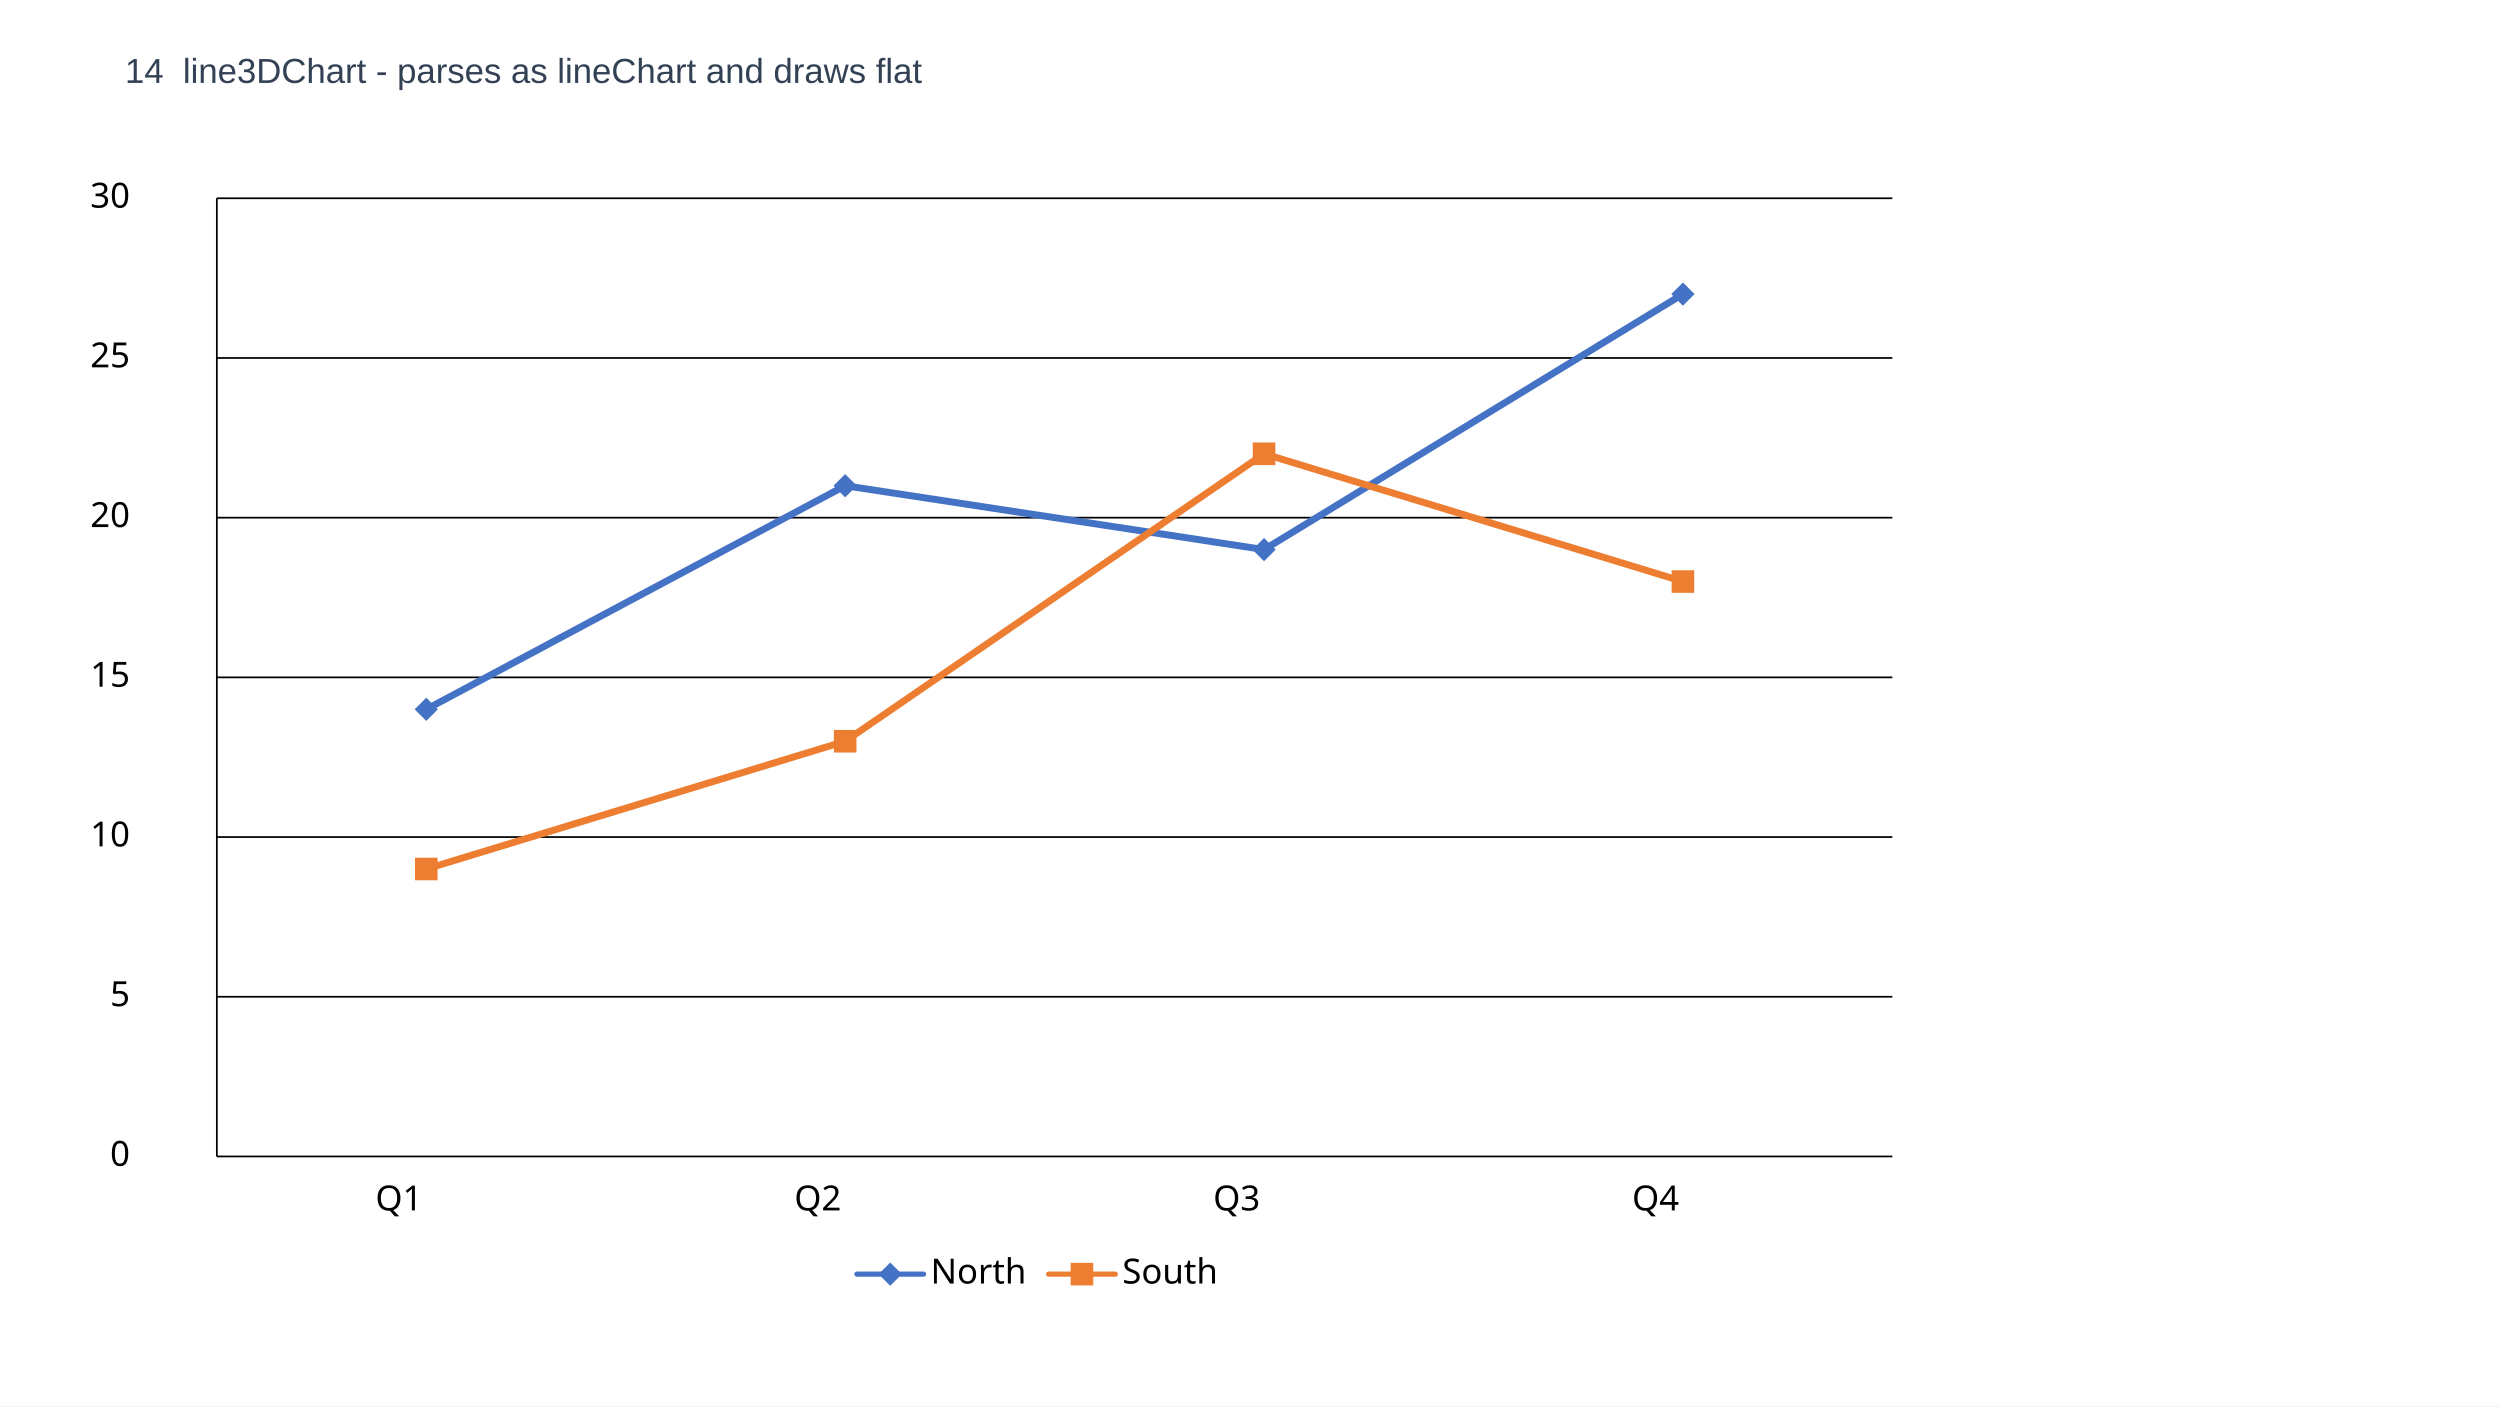
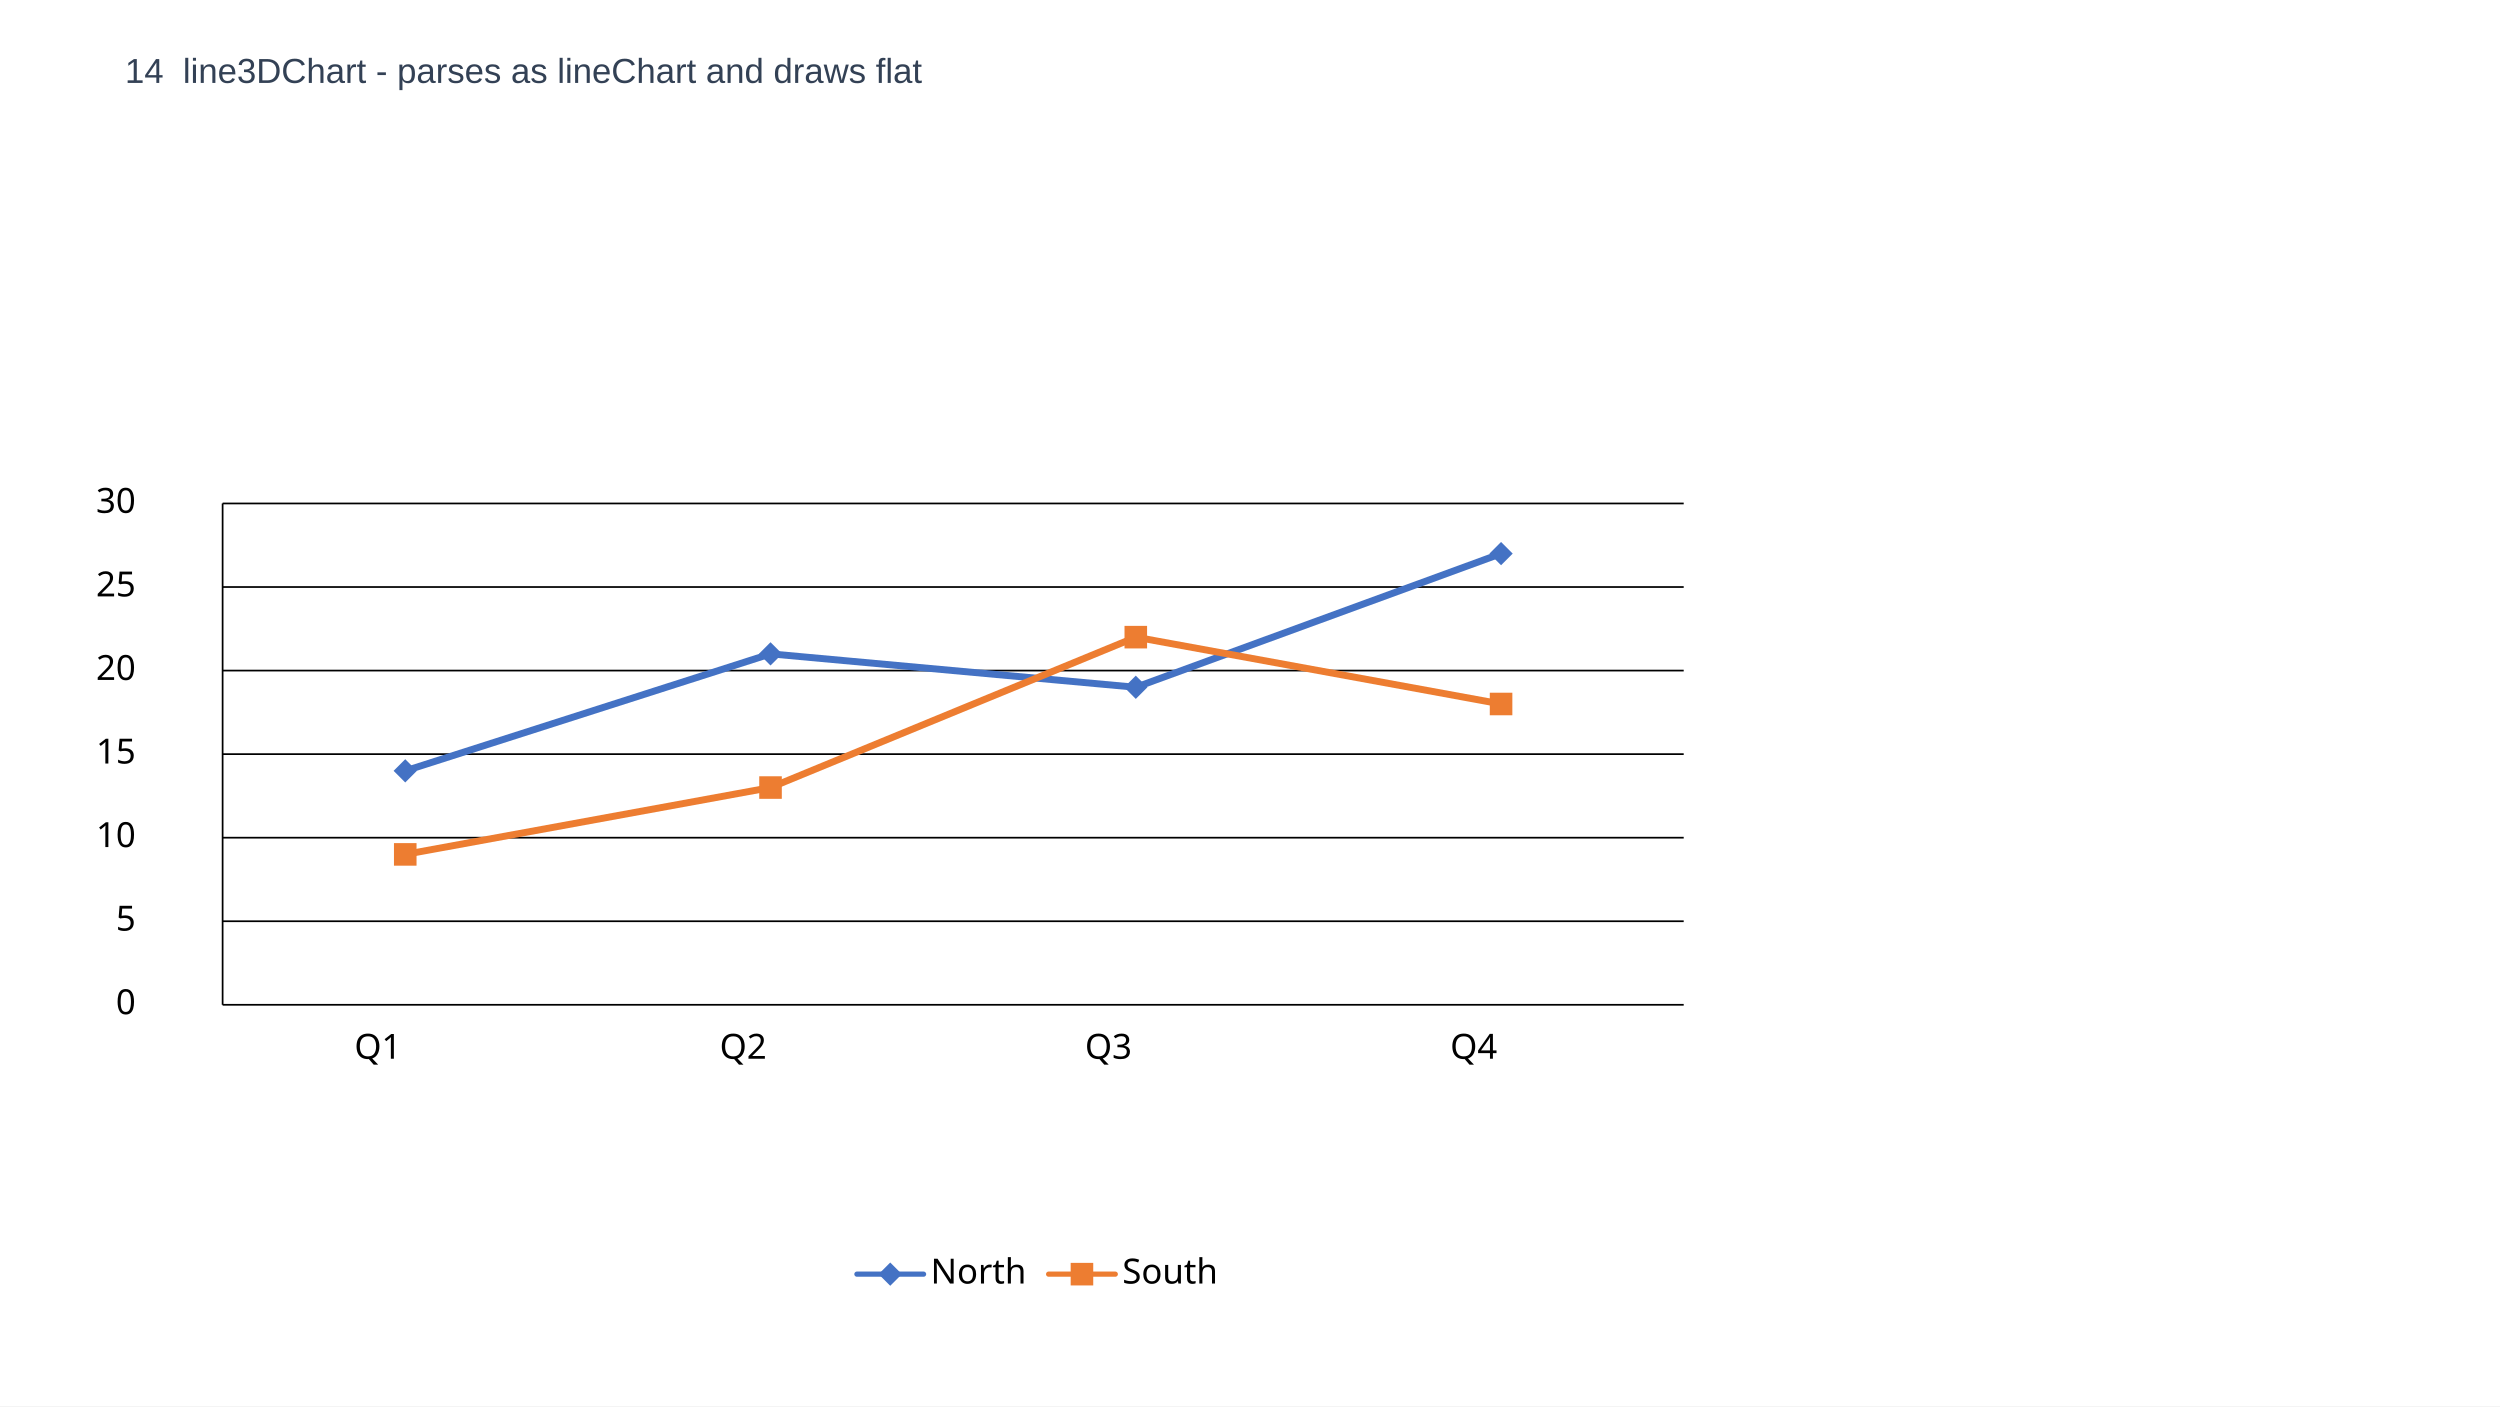
<svg xmlns="http://www.w3.org/2000/svg" viewBox="0 0 960 540" width="960" height="540">
  <rect width="960" height="540" fill="#ffffff" />
  <g role="img" aria-label="Caption" data-pptx-id="269.23" data-pptx-path="0" transform="translate(48, 18.667)">
    <rect fill="none" stroke="none" width="864" height="29.333" />
    <text x="0" y="13.174" xml:space="preserve">
      <tspan x="0" dy="0" text-anchor="start" font-size="13.333" font-family="Arial, Arimo, sans-serif" fill="#334155">14  line3DChart - parses as lineChart and draws flat</tspan>
    </text>
  </g>
  <g role="img" aria-label="line3DChart" data-pptx-id="269.113" data-pptx-path="1" transform="translate(48, 61.333) scale(1, 1) translate(0, 0)">
-     <g transform="translate(35.268, 321.421)">
-       <line stroke-width="0.667" stroke="#000000" fill="none" x1="0" y1="0" x2="643.399" y2="0" />
+     <g transform="translate(37.484, 292.423)">
+       <line stroke-width="0.667" stroke="#000000" fill="none" x1="0" y1="0" x2="561.058" y2="0" />
    </g>
-     <g transform="translate(35.268, 260.098)">
-       <line stroke-width="0.667" stroke="#000000" fill="none" x1="0" y1="0" x2="643.399" y2="0" />
+     <g transform="translate(37.484, 260.338)">
+       <line stroke-width="0.667" stroke="#000000" fill="none" x1="0" y1="0" x2="561.058" y2="0" />
    </g>
-     <g transform="translate(35.268, 198.774)">
-       <line stroke-width="0.667" stroke="#000000" fill="none" x1="0" y1="0" x2="643.399" y2="0" />
+     <g transform="translate(37.484, 228.252)">
+       <line stroke-width="0.667" stroke="#000000" fill="none" x1="0" y1="0" x2="561.058" y2="0" />
    </g>
-     <g transform="translate(35.268, 137.451)">
-       <line stroke-width="0.667" stroke="#000000" fill="none" x1="0" y1="0" x2="643.399" y2="0" />
+     <g transform="translate(37.484, 196.167)">
+       <line stroke-width="0.667" stroke="#000000" fill="none" x1="0" y1="0" x2="561.058" y2="0" />
    </g>
-     <g transform="translate(35.268, 76.128)">
-       <line stroke-width="0.667" stroke="#000000" fill="none" x1="0" y1="0" x2="643.399" y2="0" />
+     <g transform="translate(37.484, 164.082)">
+       <line stroke-width="0.667" stroke="#000000" fill="none" x1="0" y1="0" x2="561.058" y2="0" />
    </g>
-     <g transform="translate(35.268, 14.805)">
-       <line stroke-width="0.667" stroke="#000000" fill="none" x1="0" y1="0" x2="643.399" y2="0" />
+     <g transform="translate(37.484, 131.997)">
+       <line stroke-width="0.667" stroke="#000000" fill="none" x1="0" y1="0" x2="561.058" y2="0" />
    </g>
-     <g transform="translate(115.693, 51.599)">
-       <path fill="none" stroke-width="2" stroke="#4472c4" stroke-linecap="round" d="M 0 119.58 L 120.637 55.191 L 241.274 73.588 L 361.912 0" transform="scale(1.333333, 1.333333)" />
+     <g transform="translate(107.616, 151.248)">
+       <path fill="none" stroke-width="2" stroke="#4472c4" stroke-linecap="round" d="M 0 62.566 L 105.198 28.877 L 210.397 38.502 L 315.595 0" transform="scale(1.333333, 1.333333)" />
    </g>
-     <g transform="translate(111.693, 207.039)">
+     <g transform="translate(103.616, 230.669)">
      <polygon fill="#4472c4" stroke-width="0.667" stroke="#4472c4" points="4,0 8,4 4,8 0,4" />
    </g>
-     <g transform="translate(272.542, 121.186)">
+     <g transform="translate(243.881, 185.75)">
      <polygon fill="#4472c4" stroke-width="0.667" stroke="#4472c4" points="4,0 8,4 4,8 0,4" />
    </g>
-     <g transform="translate(433.392, 145.716)">
+     <g transform="translate(384.145, 198.584)">
      <polygon fill="#4472c4" stroke-width="0.667" stroke="#4472c4" points="4,0 8,4 4,8 0,4" />
    </g>
-     <g transform="translate(594.242, 47.599)">
+     <g transform="translate(524.41, 147.248)">
      <polygon fill="#4472c4" stroke-width="0.667" stroke="#4472c4" points="4,0 8,4 4,8 0,4" />
    </g>
-     <g transform="translate(115.693, 112.922)">
-       <path fill="none" stroke-width="2" stroke="#ed7d31" stroke-linecap="round" d="M 0 119.58 L 120.637 82.786 L 241.274 0 L 361.912 36.794" transform="scale(1.333333, 1.333333)" />
+     <g transform="translate(107.616, 183.333)">
+       <path fill="none" stroke-width="2" stroke="#ed7d31" stroke-linecap="round" d="M 0 62.566 L 105.198 43.315 L 210.397 0 L 315.595 19.251" transform="scale(1.333333, 1.333333)" />
    </g>
-     <g transform="translate(111.693, 268.362)">
+     <g transform="translate(103.616, 262.755)">
      <rect fill="#ed7d31" stroke-width="0.667" stroke="#ed7d31" width="8" height="8" />
    </g>
-     <g transform="translate(272.542, 219.304)">
+     <g transform="translate(243.881, 237.087)">
      <rect fill="#ed7d31" stroke-width="0.667" stroke="#ed7d31" width="8" height="8" />
    </g>
-     <g transform="translate(433.392, 108.922)">
+     <g transform="translate(384.145, 179.333)">
      <rect fill="#ed7d31" stroke-width="0.667" stroke="#ed7d31" width="8" height="8" />
    </g>
-     <g transform="translate(594.242, 157.98)">
+     <g transform="translate(524.41, 205.001)">
      <rect fill="#ed7d31" stroke-width="0.667" stroke="#ed7d31" width="8" height="8" />
    </g>
-     <g transform="translate(35.268, 14.805)">
-       <line stroke-width="0.667" stroke="#000000" fill="none" x1="0" y1="0" x2="0" y2="367.939" />
+     <g transform="translate(37.484, 131.997)">
+       <line stroke-width="0.667" stroke="#000000" fill="none" x1="0" y1="0" x2="0" y2="192.511" />
    </g>
-     <g transform="translate(35.268, 382.744)">
-       <line stroke-width="0.667" stroke="#000000" fill="none" x1="0" y1="0" x2="643.399" y2="0" />
+     <g transform="translate(37.484, 324.508)">
+       <line stroke-width="0.667" stroke="#000000" fill="none" x1="0" y1="0" x2="561.058" y2="0" />
    </g>
-     <g transform="translate(0, 374.101)">
-       <rect fill="none" stroke="none" width="22.911" height="24.414" />
+     <g transform="translate(0, 315.864)">
+       <rect fill="none" stroke="none" width="25.128" height="24.414" />
      <text x="0" y="12.243" xml:space="preserve">
-         <tspan x="22.911" dy="0" text-anchor="end" font-size="13.333" font-family="Aptos, Carlito, sans-serif" fill="#000000">0</tspan>
+         <tspan x="25.128" dy="0" text-anchor="end" font-size="13.333" font-family="Aptos, Carlito, sans-serif" fill="#000000">0</tspan>
      </text>
    </g>
-     <g transform="translate(0, 312.777)">
-       <rect fill="none" stroke="none" width="22.911" height="24.414" />
+     <g transform="translate(0, 283.779)">
+       <rect fill="none" stroke="none" width="25.128" height="24.414" />
      <text x="0" y="12.243" xml:space="preserve">
-         <tspan x="22.911" dy="0" text-anchor="end" font-size="13.333" font-family="Aptos, Carlito, sans-serif" fill="#000000">5</tspan>
+         <tspan x="25.128" dy="0" text-anchor="end" font-size="13.333" font-family="Aptos, Carlito, sans-serif" fill="#000000">5</tspan>
      </text>
    </g>
-     <g transform="translate(0, 251.454)">
-       <rect fill="none" stroke="none" width="22.911" height="24.414" />
+     <g transform="translate(0, 251.694)">
+       <rect fill="none" stroke="none" width="25.128" height="24.414" />
      <text x="0" y="12.243" xml:space="preserve">
-         <tspan x="22.911" dy="0" text-anchor="end" font-size="13.333" font-family="Aptos, Carlito, sans-serif" fill="#000000">10</tspan>
+         <tspan x="25.128" dy="0" text-anchor="end" font-size="13.333" font-family="Aptos, Carlito, sans-serif" fill="#000000">10</tspan>
      </text>
    </g>
-     <g transform="translate(0, 190.131)">
-       <rect fill="none" stroke="none" width="22.911" height="24.414" />
+     <g transform="translate(0, 219.609)">
+       <rect fill="none" stroke="none" width="25.128" height="24.414" />
      <text x="0" y="12.243" xml:space="preserve">
-         <tspan x="22.911" dy="0" text-anchor="end" font-size="13.333" font-family="Aptos, Carlito, sans-serif" fill="#000000">15</tspan>
+         <tspan x="25.128" dy="0" text-anchor="end" font-size="13.333" font-family="Aptos, Carlito, sans-serif" fill="#000000">15</tspan>
      </text>
    </g>
-     <g transform="translate(0, 128.808)">
-       <rect fill="none" stroke="none" width="22.911" height="24.414" />
+     <g transform="translate(0, 187.524)">
+       <rect fill="none" stroke="none" width="25.128" height="24.414" />
      <text x="0" y="12.243" xml:space="preserve">
-         <tspan x="22.911" dy="0" text-anchor="end" font-size="13.333" font-family="Aptos, Carlito, sans-serif" fill="#000000">20</tspan>
+         <tspan x="25.128" dy="0" text-anchor="end" font-size="13.333" font-family="Aptos, Carlito, sans-serif" fill="#000000">20</tspan>
      </text>
    </g>
-     <g transform="translate(0, 67.484)">
-       <rect fill="none" stroke="none" width="22.911" height="24.414" />
+     <g transform="translate(0, 155.439)">
+       <rect fill="none" stroke="none" width="25.128" height="24.414" />
      <text x="0" y="12.243" xml:space="preserve">
-         <tspan x="22.911" dy="0" text-anchor="end" font-size="13.333" font-family="Aptos, Carlito, sans-serif" fill="#000000">25</tspan>
+         <tspan x="25.128" dy="0" text-anchor="end" font-size="13.333" font-family="Aptos, Carlito, sans-serif" fill="#000000">25</tspan>
      </text>
    </g>
-     <g transform="translate(0, 6.161)">
-       <rect fill="none" stroke="none" width="22.911" height="24.414" />
+     <g transform="translate(0, 123.354)">
+       <rect fill="none" stroke="none" width="25.128" height="24.414" />
      <text x="0" y="12.243" xml:space="preserve">
-         <tspan x="22.911" dy="0" text-anchor="end" font-size="13.333" font-family="Aptos, Carlito, sans-serif" fill="#000000">30</tspan>
+         <tspan x="25.128" dy="0" text-anchor="end" font-size="13.333" font-family="Aptos, Carlito, sans-serif" fill="#000000">30</tspan>
      </text>
    </g>
-     <g transform="translate(35.268, 391.22)">
-       <rect fill="none" stroke="none" width="160.85" height="24.414" />
+     <g transform="translate(37.484, 332.984)">
+       <rect fill="none" stroke="none" width="140.264" height="24.414" />
      <text x="0" y="12.243" xml:space="preserve">
-         <tspan x="80.425" dy="0" text-anchor="middle" font-size="13.333" font-family="Aptos, Carlito, sans-serif" fill="#000000">Q1</tspan>
+         <tspan x="70.132" dy="0" text-anchor="middle" font-size="13.333" font-family="Aptos, Carlito, sans-serif" fill="#000000">Q1</tspan>
      </text>
    </g>
-     <g transform="translate(196.118, 391.22)">
-       <rect fill="none" stroke="none" width="160.85" height="24.414" />
+     <g transform="translate(177.749, 332.984)">
+       <rect fill="none" stroke="none" width="140.264" height="24.414" />
      <text x="0" y="12.243" xml:space="preserve">
-         <tspan x="80.425" dy="0" text-anchor="middle" font-size="13.333" font-family="Aptos, Carlito, sans-serif" fill="#000000">Q2</tspan>
+         <tspan x="70.132" dy="0" text-anchor="middle" font-size="13.333" font-family="Aptos, Carlito, sans-serif" fill="#000000">Q2</tspan>
      </text>
    </g>
-     <g transform="translate(356.967, 391.22)">
-       <rect fill="none" stroke="none" width="160.85" height="24.414" />
+     <g transform="translate(318.013, 332.984)">
+       <rect fill="none" stroke="none" width="140.264" height="24.414" />
      <text x="0" y="12.243" xml:space="preserve">
-         <tspan x="80.425" dy="0" text-anchor="middle" font-size="13.333" font-family="Aptos, Carlito, sans-serif" fill="#000000">Q3</tspan>
+         <tspan x="70.132" dy="0" text-anchor="middle" font-size="13.333" font-family="Aptos, Carlito, sans-serif" fill="#000000">Q3</tspan>
      </text>
    </g>
-     <g transform="translate(517.817, 391.22)">
-       <rect fill="none" stroke="none" width="160.85" height="24.414" />
+     <g transform="translate(458.277, 332.984)">
+       <rect fill="none" stroke="none" width="140.264" height="24.414" />
      <text x="0" y="12.243" xml:space="preserve">
-         <tspan x="80.425" dy="0" text-anchor="middle" font-size="13.333" font-family="Aptos, Carlito, sans-serif" fill="#000000">Q4</tspan>
+         <tspan x="70.132" dy="0" text-anchor="middle" font-size="13.333" font-family="Aptos, Carlito, sans-serif" fill="#000000">Q4</tspan>
      </text>
    </g>
    <g transform="translate(281.053, 427.943)">
      <line stroke-width="2" stroke="#4472c4" stroke-linecap="round" fill="none" x1="0" y1="0" x2="25.6" y2="0" />
    </g>
    <g transform="translate(289.853, 423.943)">
      <polygon fill="#4472c4" stroke-width="0.667" stroke="#4472c4" points="4,0 8,4 4,8 0,4" />
    </g>
    <g transform="translate(309.353, 419.3)">
      <rect fill="none" stroke="none" width="46.224" height="24.414" />
      <text x="0" y="12.243" xml:space="preserve">
        <tspan x="0" dy="0" text-anchor="start" font-size="13.333" font-family="Aptos, Carlito, sans-serif" fill="#000000">North</tspan>
      </text>
    </g>
    <g transform="translate(354.67, 427.943)">
      <line stroke-width="2" stroke="#ed7d31" stroke-linecap="round" fill="none" x1="0" y1="0" x2="25.6" y2="0" />
    </g>
    <g transform="translate(363.47, 423.943)">
      <rect fill="#ed7d31" stroke-width="0.667" stroke="#ed7d31" width="8" height="8" />
    </g>
    <g transform="translate(382.97, 419.3)">
      <rect fill="none" stroke="none" width="47.344" height="24.414" />
      <text x="0" y="12.243" xml:space="preserve">
        <tspan x="0" dy="0" text-anchor="start" font-size="13.333" font-family="Aptos, Carlito, sans-serif" fill="#000000">South</tspan>
      </text>
    </g>
  </g>
</svg>
